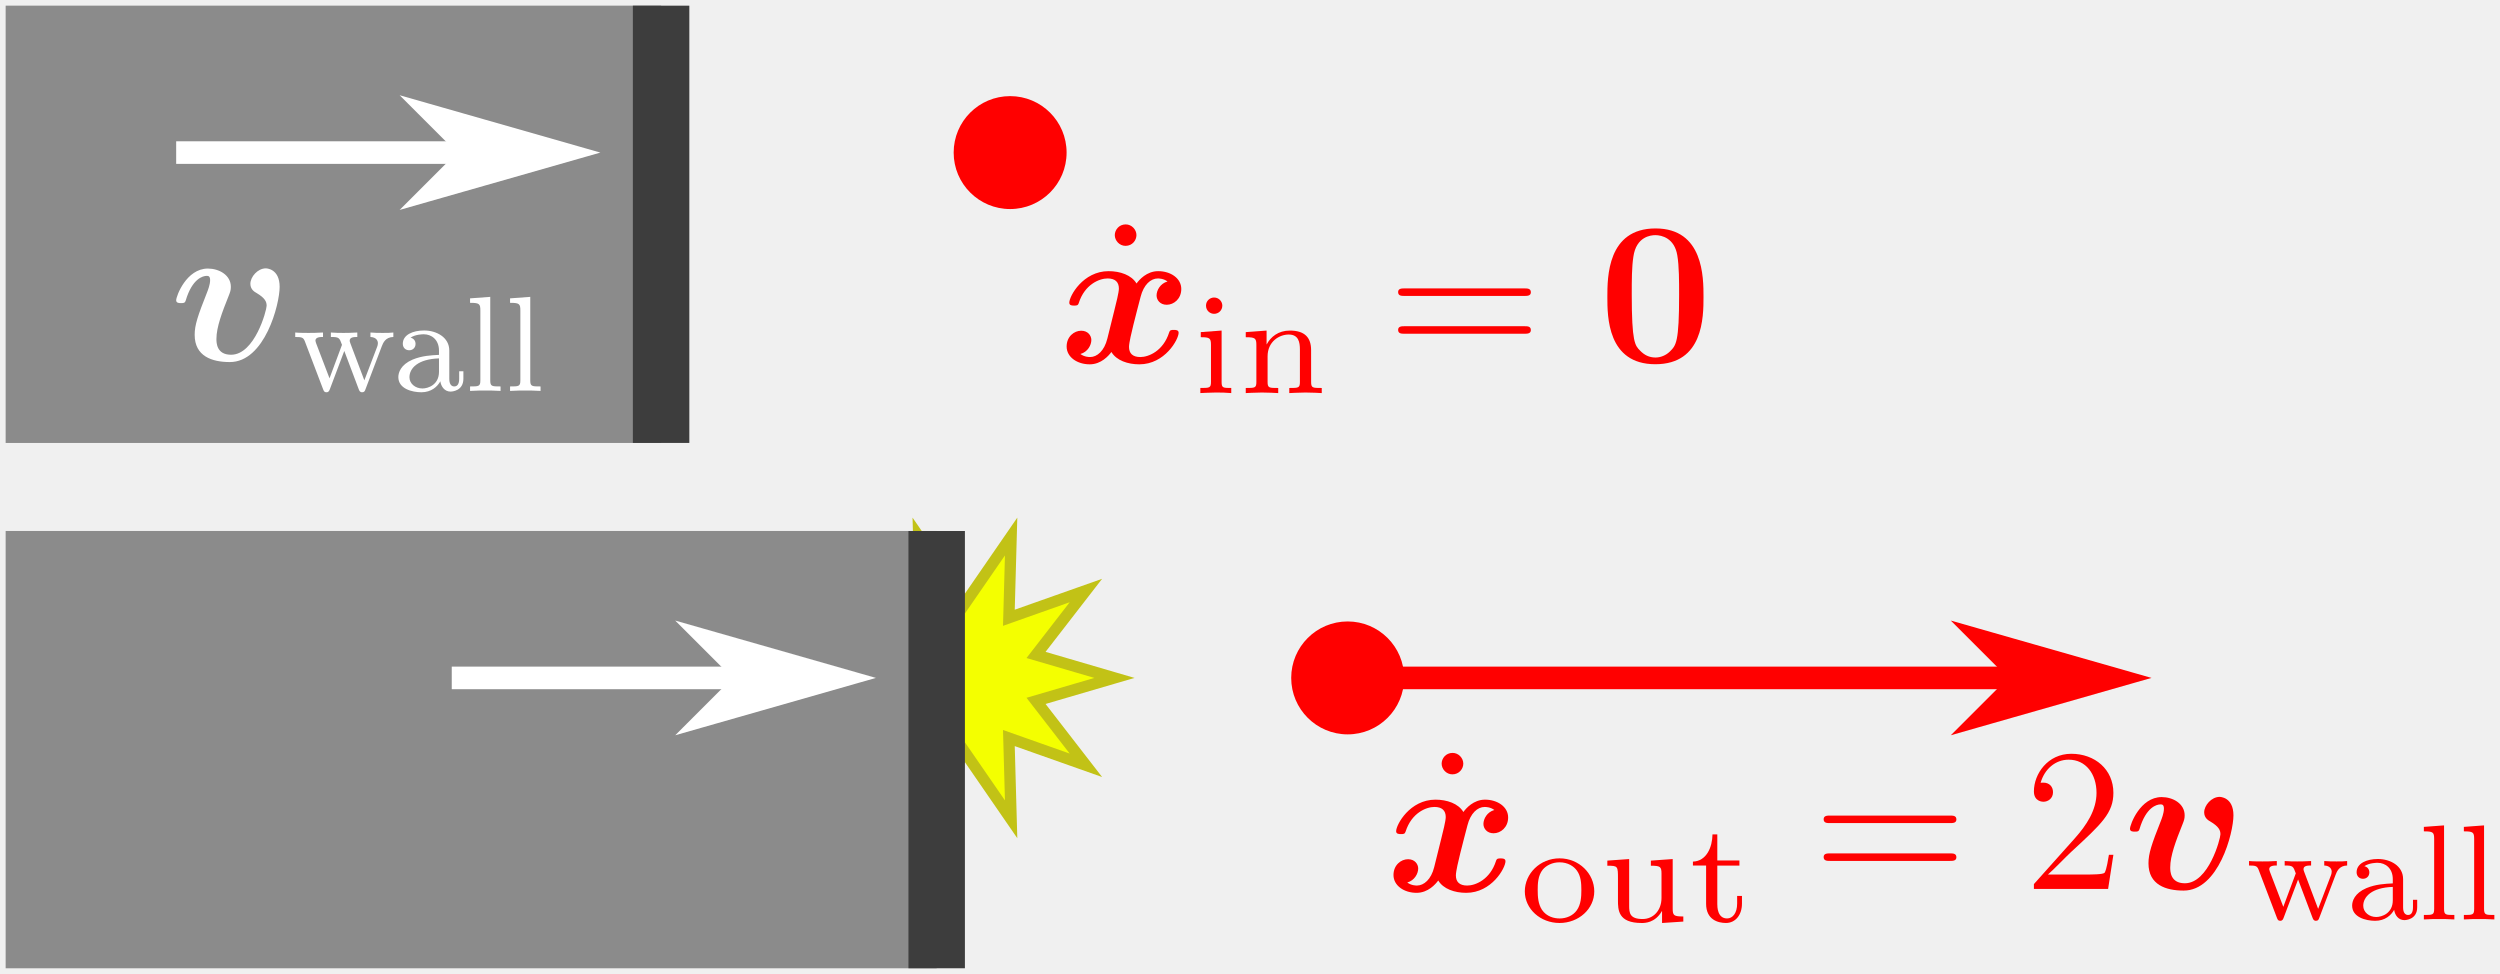
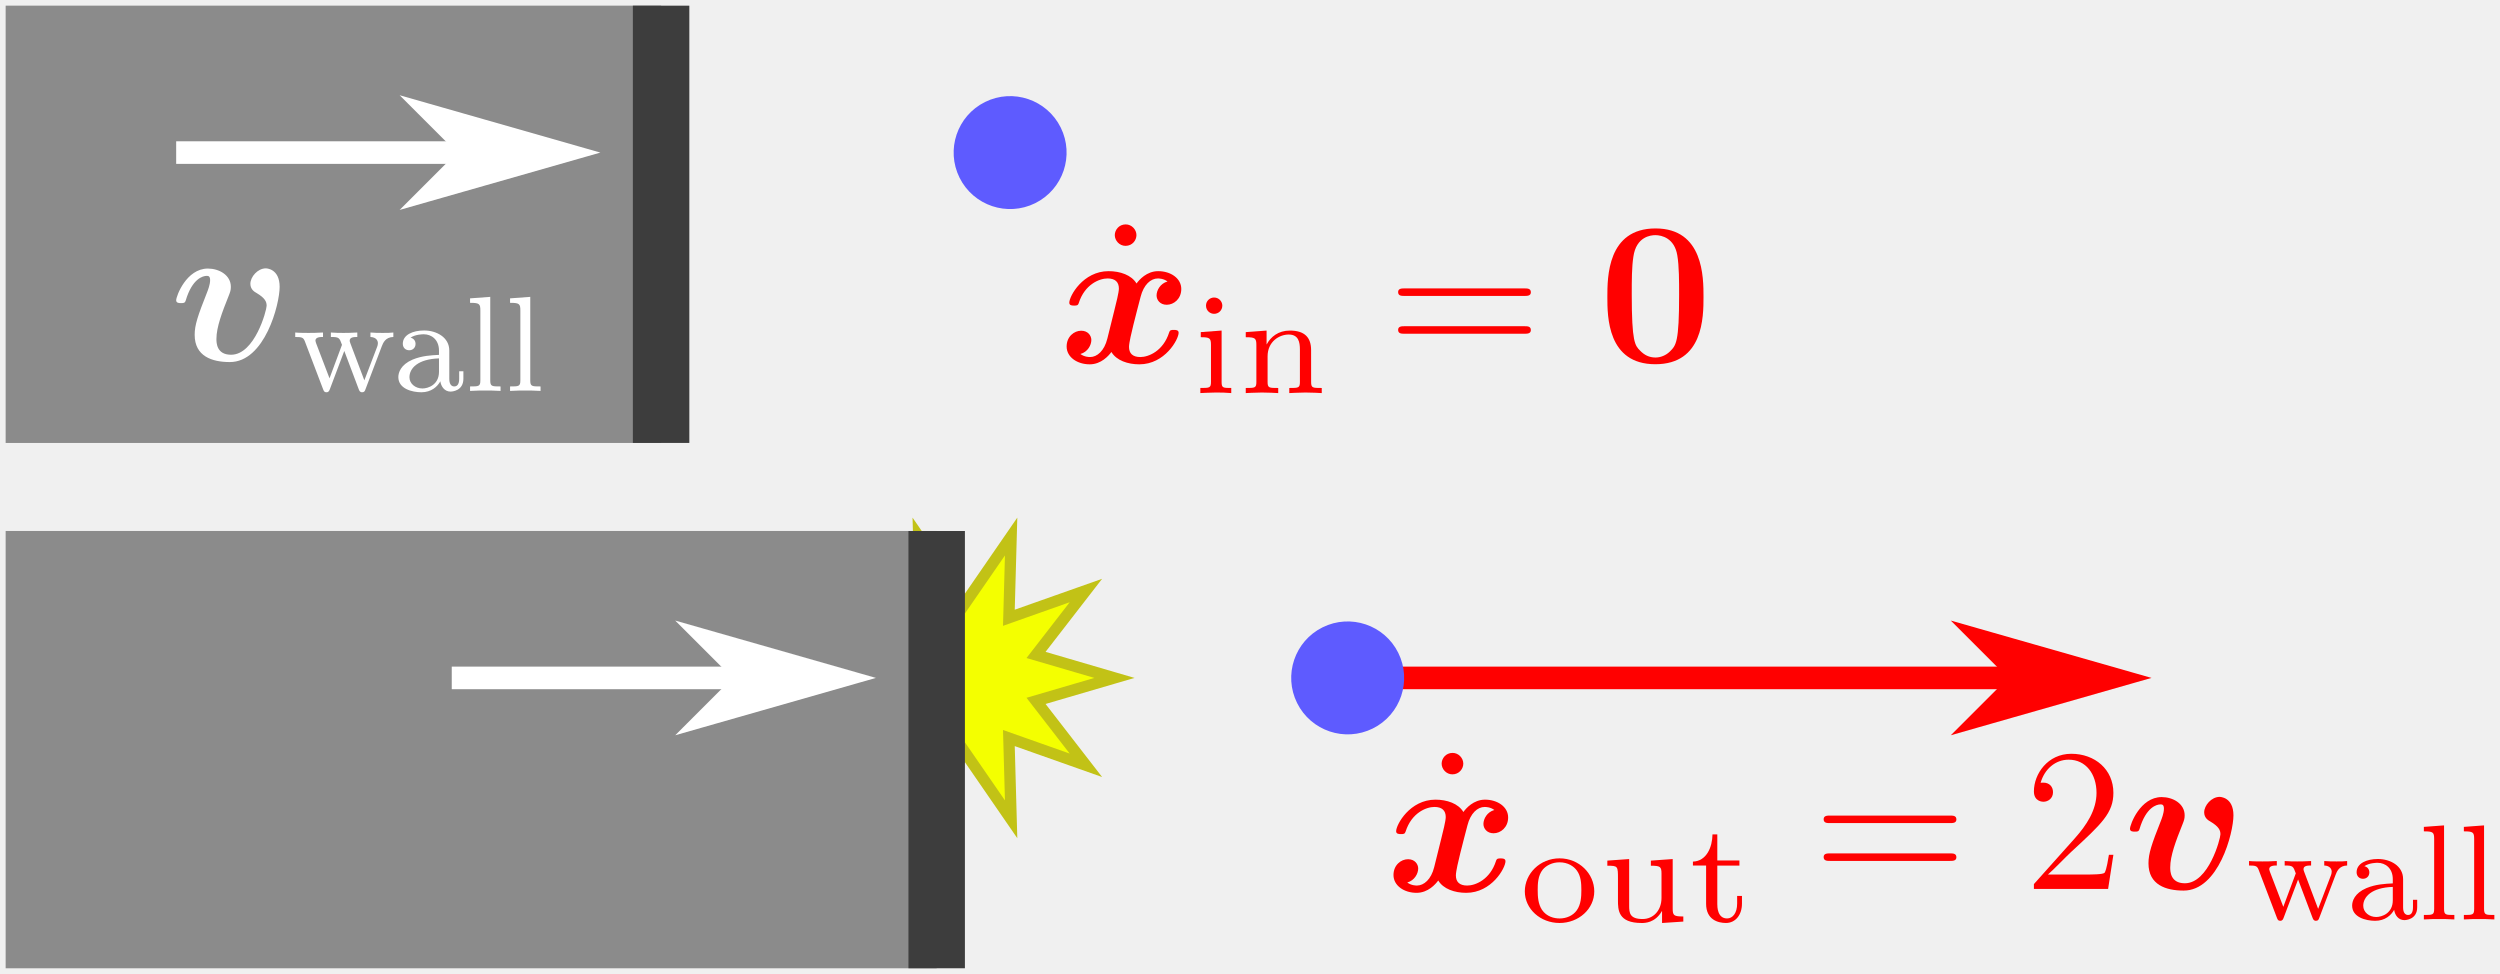
<svg xmlns="http://www.w3.org/2000/svg" xmlns:xlink="http://www.w3.org/1999/xlink" width="221.371" height="86.24" version="1.1" viewBox="0 0 221.371 86.24">
  <defs>
    <marker id="marker10010" overflow="visible" orient="auto">
      <path transform="matrix(-.4 0 0 -.4 -4 0)" d="m0 0 5-5-17.5 5 17.5 5z" fill="#fff" fill-rule="evenodd" stroke="#fff" stroke-width="1pt" />
    </marker>
    <marker id="marker6255" overflow="visible" orient="auto">
      <path transform="matrix(-.4 0 0 -.4 -4 0)" d="m0 0 5-5-17.5 5 17.5 5z" fill="#fff" fill-rule="evenodd" stroke="#fff" stroke-width="1pt" />
    </marker>
    <marker id="marker7304-5" overflow="visible" orient="auto">
      <path transform="matrix(-.4 0 0 -.4 -4 0)" d="m0 0 5-5-17.5 5 17.5 5z" fill="#f00" fill-rule="evenodd" stroke="#f00" stroke-width="1pt" />
    </marker>
    <symbol id="g5655">
      <path d="m129.573 67.618c0-0.484-0.412-0.95-0.95-0.95-0.61 0-0.968 0.502-0.968 0.95 0 0.484 0.412 0.95 0.95 0.95 0.61 0 0.968-0.502 0.968-0.95z" fill="#f00" stroke-width="1.5" />
      <path d="m132.323 71.723c-0.646 0.179-0.968 0.789-0.968 1.237 0 0.395 0.305 0.825 0.897 0.825 0.628 0 1.291-0.52 1.291-1.399 0-0.95-0.95-1.578-2.044-1.578-1.022 0-1.686 0.771-1.919 1.094-0.448-0.753-1.453-1.094-2.475-1.094-2.26 0-3.479 2.206-3.479 2.798 0 0.251 0.269 0.251 0.43 0.251 0.215 0 0.341 0 0.412-0.233 0.52-1.632 1.811-2.17 2.546-2.17 0.681 0 1.004 0.323 1.004 0.897 0 0.341-0.251 1.327-0.412 1.973l-0.61 2.457c-0.269 1.094-0.915 1.632-1.524 1.632-0.09 0-0.502 0-0.861-0.269 0.646-0.179 0.968-0.789 0.968-1.237 0-0.395-0.305-0.825-0.897-0.825-0.628 0-1.291 0.52-1.291 1.399 0 0.95 0.95 1.578 2.044 1.578 1.022 0 1.686-0.771 1.919-1.094 0.448 0.753 1.453 1.094 2.475 1.094 2.26 0 3.479-2.206 3.479-2.797 0-0.251-0.269-0.251-0.43-0.251-0.215 0-0.341 0-0.412 0.233-0.52 1.632-1.811 2.17-2.546 2.17-0.681 0-1.004-0.323-1.004-0.897 0-0.377 0.233-1.327 0.395-1.991 0.126-0.466 0.538-2.152 0.628-2.439 0.269-1.076 0.897-1.632 1.524-1.632 0.09 0 0.502 0 0.861 0.269z" fill="#f00" stroke-width="1.5" />
    </symbol>
    <symbol id="g5670">
      <path d="m197.768 72.2c0-1.638-1.206-1.638-1.224-1.638-0.72 0-1.368 0.756-1.368 1.368 0 0.504 0.378 0.72 0.54 0.81 0.756 0.45 0.9 0.774 0.9 1.134 0 0.396-1.044 4.338-3.15 4.338-1.296 0-1.296-1.08-1.296-1.404 0-1.044 0.504-2.358 1.08-3.798 0.144-0.36 0.198-0.522 0.198-0.81 0-1.044-1.044-1.62-2.034-1.62-1.908 0-2.808 2.448-2.808 2.808 0 0.252 0.27 0.252 0.432 0.252 0.216 0 0.342 0 0.414-0.234 0.576-1.944 1.53-2.178 1.854-2.178 0.126 0 0.306 0 0.306 0.378 0 0.414-0.216 0.936-0.27 1.08-0.828 2.088-1.098 2.898-1.098 3.762 0 1.908 1.548 2.412 3.114 2.412 3.096 0 4.41-5.112 4.41-6.66z" color="#000000" color-rendering="auto" image-rendering="auto" shape-rendering="auto" solid-color="#000000" stroke-width="1.5" style="isolation:auto;mix-blend-mode:normal" />
      <path d="m206.816 77.455c0.108-0.276 0.312-0.804 1.02-0.816v-0.396c-0.396 0.036-0.42 0.036-0.936 0.036-0.384 0-0.708 0-1.092-0.036v0.396c0.528 0.024 0.66 0.336 0.66 0.552 0 0.144-0.036 0.216-0.06 0.3l-1.14 2.988-1.236-3.276c-0.06-0.156-0.06-0.192-0.06-0.24 0-0.312 0.384-0.324 0.672-0.324v-0.396c-0.468 0.036-1.104 0.036-1.224 0.036-0.264 0-0.756 0-1.116-0.036v0.396c0.732 0 0.756 0.06 0.984 0.696l-1.104 2.964-1.188-3.108c-0.012-0.048-0.06-0.18-0.06-0.228 0-0.324 0.456-0.324 0.672-0.324v-0.396c-0.516 0.036-1.056 0.036-1.284 0.036-0.216 0-0.828 0-1.176-0.036v0.396c0.6 0 0.72 0.048 0.852 0.384l1.608 4.224c0.072 0.18 0.108 0.288 0.3 0.288 0.204 0 0.252-0.132 0.312-0.288l1.272-3.372 1.272 3.372c0.06 0.156 0.108 0.288 0.312 0.288 0.192 0 0.24-0.12 0.288-0.252z" color="#000000" color-rendering="auto" image-rendering="auto" shape-rendering="auto" solid-color="#000000" stroke-width="1.5" style="isolation:auto;mix-blend-mode:normal" />
      <path d="m212.79 77.839c0-1.176-1.14-1.776-2.232-1.776-0.996 0-1.884 0.384-1.884 1.176 0 0.36 0.252 0.576 0.564 0.576 0.336 0 0.564-0.24 0.564-0.564 0-0.288-0.18-0.492-0.444-0.552 0.444-0.3 1.092-0.3 1.176-0.3 0.672 0 1.344 0.468 1.344 1.452v0.372c-0.696 0.036-1.5 0.072-2.34 0.42-1.056 0.456-1.26 1.152-1.26 1.548 0 1.032 1.212 1.344 2.04 1.344 0.876 0 1.416-0.492 1.68-0.972 0.06 0.456 0.372 0.912 0.9 0.912 0.12 0 1.14-0.048 1.14-1.14v-0.66h-0.372v0.66c0 0.492-0.18 0.684-0.432 0.684-0.444 0-0.444-0.552-0.444-0.684zm-0.912 1.884c0 1.164-0.984 1.476-1.464 1.476-0.624 0-1.152-0.42-1.152-0.996 0-0.792 0.744-1.608 2.616-1.668z" color="#000000" color-rendering="auto" image-rendering="auto" shape-rendering="auto" solid-color="#000000" stroke-width="1.5" style="isolation:auto;mix-blend-mode:normal" />
      <path d="m216.417 73.087-1.788 0.132v0.396c0.816 0 0.912 0.084 0.912 0.672v6.192c0 0.54-0.144 0.54-0.912 0.54v0.396c0.468-0.036 1.14-0.036 1.344-0.036 0.24 0 0.888 0 1.356 0.036v-0.396c-0.768 0-0.912 0-0.912-0.54z" color="#000000" color-rendering="auto" image-rendering="auto" shape-rendering="auto" solid-color="#000000" stroke-width="1.5" style="isolation:auto;mix-blend-mode:normal" />
      <path d="m219.959 73.087-1.788 0.132v0.396c0.816 0 0.912 0.084 0.912 0.672v6.192c0 0.54-0.144 0.54-0.912 0.54v0.396c0.468-0.036 1.14-0.036 1.344-0.036 0.24 0 0.888 0 1.356 0.036v-0.396c-0.768 0-0.912 0-0.912-0.54z" color="#000000" color-rendering="auto" image-rendering="auto" shape-rendering="auto" solid-color="#000000" stroke-width="1.5" style="isolation:auto;mix-blend-mode:normal" />
    </symbol>
  </defs>
  <g shape-rendering="auto">
    <path d="m72.201 60.028 6.944-2.034-4.416-5.704 6.821 2.413-0.2-7.195 4.092 5.938 4.092-5.938-0.2 7.195 6.821-2.413-4.416 5.704 6.944 2.034-6.944 2.034 4.416 5.704-6.821-2.413 0.2 7.195-4.092-5.938-4.092 5.938 0.2-7.195-6.821 2.413 4.416-5.704z" color="#000000" color-rendering="auto" fill="#f4ff00" image-rendering="auto" solid-color="#000000" stroke="#c2c216" stroke-miterlimit="5" style="isolation:auto;mix-blend-mode:normal" />
    <rect transform="rotate(90)" x=".5" y="-58.539" width="38.723" height="58.039" color="#000000" color-rendering="auto" fill="#8b8b8b" image-rendering="auto" solid-color="#000000" stroke-linejoin="round" stroke-miterlimit="1e5" style="font-variant-east_asian:normal;isolation:auto;mix-blend-mode:normal" />
    <rect transform="rotate(90)" x="47.017" y="-82.941" width="38.723" height="82.441" color="#000000" color-rendering="auto" fill="#8b8b8b" image-rendering="auto" solid-color="#000000" stroke-linejoin="round" stroke-miterlimit="1e5" style="font-variant-east_asian:normal;isolation:auto;mix-blend-mode:normal" />
  </g>
  <g fill="none" shape-rendering="auto">
    <path d="m58.539 0.5v38.723" color="#000000" color-rendering="auto" image-rendering="auto" solid-color="#000000" stroke="#3d3d3d" stroke-linejoin="round" stroke-miterlimit="1e5" stroke-width="5" style="font-variant-east_asian:normal;isolation:auto;mix-blend-mode:normal" />
    <path d="m82.941 47.017v38.723" color="#000000" color-rendering="auto" image-rendering="auto" solid-color="#000000" stroke="#3d3d3d" stroke-linejoin="round" stroke-miterlimit="1e5" stroke-width="5" style="font-variant-east_asian:normal;isolation:auto;mix-blend-mode:normal" />
    <path d="m15.6 13.511h33.619" color="#000000" color-rendering="auto" image-rendering="auto" marker-end="url(#marker10010)" solid-color="#000000" stroke="#fff" stroke-width="2" style="isolation:auto;mix-blend-mode:normal" />
  </g>
-   <g fill="#f00">
-     <path d="m134.979 26.204c0.252 0 0.576 0 0.576-0.324 0-0.342-0.306-0.342-0.576-0.342h-10.602c-0.252 0-0.576 0-0.576 0.324 0 0.342 0.306 0.342 0.576 0.342zm0 3.348c0.252 0 0.576 0 0.576-0.324 0-0.342-0.306-0.342-0.576-0.342h-10.602c-0.252 0-0.576 0-0.576 0.324 0 0.342 0.306 0.342 0.576 0.342z" stroke-width="1.5" />
-     <path d="m150.843 26.294c0-1.728 0-6.066-4.248-6.066-4.266 0-4.266 4.32-4.266 6.066 0 1.728 0 5.958 4.248 5.958s4.266-4.176 4.266-5.958zm-4.248 5.364c-0.576 0-1.008-0.234-1.368-0.612-0.45-0.45-0.738-0.738-0.738-4.968 0-1.26 0-2.412 0.144-3.348 0.252-1.782 1.548-1.908 1.944-1.908 0.576 0 1.692 0.27 1.944 1.782 0.162 0.918 0.162 2.376 0.162 3.474 0 4.248-0.27 4.5-0.81 5.04-0.36 0.36-0.846 0.54-1.278 0.54z" stroke-width="1.5" />
-     <g shape-rendering="auto">
-       <circle transform="rotate(90)" cx="13.511" cy="-89.445" r="5" color="#000000" color-rendering="auto" image-rendering="auto" solid-color="#000000" style="isolation:auto;mix-blend-mode:normal" />
-       <path d="m172.659 72.884c0.252 0 0.576 0 0.576-0.324 0-0.342-0.306-0.342-0.576-0.342h-10.602c-0.252 0-0.576 0-0.576 0.324 0 0.342 0.306 0.342 0.576 0.342zm0 3.348c0.252 0 0.576 0 0.576-0.324 0-0.342-0.306-0.342-0.576-0.342h-10.602c-0.252 0-0.576 0-0.576 0.324 0 0.342 0.306 0.342 0.576 0.342z" color="#000000" color-rendering="auto" image-rendering="auto" solid-color="#000000" stroke-width="1.5" style="isolation:auto;mix-blend-mode:normal" />
-       <path d="m187.137 75.692h-0.396c-0.054 0.306-0.198 1.296-0.378 1.584-0.126 0.162-1.152 0.162-1.692 0.162h-3.33c0.486-0.414 1.584-1.566 2.052-1.998 2.736-2.52 3.744-3.456 3.744-5.238 0-2.07-1.638-3.456-3.726-3.456s-3.312 1.782-3.312 3.33c0 0.918 0.792 0.918 0.846 0.918 0.378 0 0.846-0.27 0.846-0.846 0-0.504-0.342-0.846-0.846-0.846-0.162 0-0.198 0-0.252 0.018 0.342-1.224 1.314-2.052 2.484-2.052 1.53 0 2.466 1.278 2.466 2.934 0 1.53-0.882 2.862-1.908 4.014l-3.636 4.068v0.432h6.57z" color="#000000" color-rendering="auto" image-rendering="auto" solid-color="#000000" stroke-width="1.5" style="isolation:auto;mix-blend-mode:normal" />
-       <circle transform="rotate(90)" cx="60.028" cy="-119.334" r="5" color="#000000" color-rendering="auto" image-rendering="auto" solid-color="#000000" style="isolation:auto;mix-blend-mode:normal" />
-     </g>
+   <g fill="#f00" stroke-width="1.5">
+     <path d="m134.979 26.204c0.252 0 0.576 0 0.576-0.324 0-0.342-0.306-0.342-0.576-0.342h-10.602c-0.252 0-0.576 0-0.576 0.324 0 0.342 0.306 0.342 0.576 0.342zm0 3.348c0.252 0 0.576 0 0.576-0.324 0-0.342-0.306-0.342-0.576-0.342h-10.602c-0.252 0-0.576 0-0.576 0.324 0 0.342 0.306 0.342 0.576 0.342z" />
+     <path d="m150.843 26.294c0-1.728 0-6.066-4.248-6.066-4.266 0-4.266 4.32-4.266 6.066 0 1.728 0 5.958 4.248 5.958s4.266-4.176 4.266-5.958zm-4.248 5.364c-0.576 0-1.008-0.234-1.368-0.612-0.45-0.45-0.738-0.738-0.738-4.968 0-1.26 0-2.412 0.144-3.348 0.252-1.782 1.548-1.908 1.944-1.908 0.576 0 1.692 0.27 1.944 1.782 0.162 0.918 0.162 2.376 0.162 3.474 0 4.248-0.27 4.5-0.81 5.04-0.36 0.36-0.846 0.54-1.278 0.54z" />
+     <path d="m172.659 72.884c0.252 0 0.576 0 0.576-0.324 0-0.342-0.306-0.342-0.576-0.342h-10.602c-0.252 0-0.576 0-0.576 0.324 0 0.342 0.306 0.342 0.576 0.342zm0 3.348c0.252 0 0.576 0 0.576-0.324 0-0.342-0.306-0.342-0.576-0.342h-10.602c-0.252 0-0.576 0-0.576 0.324 0 0.342 0.306 0.342 0.576 0.342z" color="#000000" color-rendering="auto" image-rendering="auto" shape-rendering="auto" solid-color="#000000" style="isolation:auto;mix-blend-mode:normal" />
+     <path d="m187.137 75.692h-0.396c-0.054 0.306-0.198 1.296-0.378 1.584-0.126 0.162-1.152 0.162-1.692 0.162h-3.33c0.486-0.414 1.584-1.566 2.052-1.998 2.736-2.52 3.744-3.456 3.744-5.238 0-2.07-1.638-3.456-3.726-3.456s-3.312 1.782-3.312 3.33c0 0.918 0.792 0.918 0.846 0.918 0.378 0 0.846-0.27 0.846-0.846 0-0.504-0.342-0.846-0.846-0.846-0.162 0-0.198 0-0.252 0.018 0.342-1.224 1.314-2.052 2.484-2.052 1.53 0 2.466 1.278 2.466 2.934 0 1.53-0.882 2.862-1.908 4.014l-3.636 4.068v0.432h6.57z" color="#000000" color-rendering="auto" image-rendering="auto" shape-rendering="auto" solid-color="#000000" style="isolation:auto;mix-blend-mode:normal" />
  </g>
  <path d="m40.002 60.028h33.619" color="#000000" color-rendering="auto" fill="none" image-rendering="auto" marker-end="url(#marker6255)" shape-rendering="auto" solid-color="#000000" stroke="#fff" stroke-width="2" style="isolation:auto;mix-blend-mode:normal" />
  <path d="m119.334 60.028h67.237" color="#000000" color-rendering="auto" fill="none" image-rendering="auto" marker-end="url(#marker7304-5)" shape-rendering="auto" solid-color="#000000" stroke="#f00" stroke-width="2" style="isolation:auto;mix-blend-mode:normal" />
  <g fill="#f00" stroke-width="1.5">
    <path d="m108.234 27.061c0-0.364-0.301-0.716-0.728-0.716-0.377 0-0.716 0.301-0.716 0.716 0 0.452 0.364 0.728 0.716 0.728 0.402 0 0.728-0.314 0.728-0.728zm-1.908 2.347v0.452c0.791 0 0.904 0.075 0.904 0.69v3.264c0 0.54-0.126 0.54-0.941 0.54v0.452c0.025 0 0.904-0.05 1.406-0.05 0.439 0 0.891 0.012 1.331 0.05v-0.452c-0.728 0-0.854 0-0.854-0.527v-4.557z" />
    <path d="m116.096 31.003c0-1.092-0.54-1.732-1.883-1.732-1.029 0-1.695 0.565-2.046 1.218h-0.013v-1.218l-1.845 0.138v0.452c0.841 0 0.941 0.088 0.941 0.703v3.251c0 0.54-0.126 0.54-0.941 0.54v0.452c0.025 0 0.904-0.05 1.431-0.05 0.464 0 1.331 0.038 1.444 0.05v-0.452c-0.816 0-0.941 0-0.941-0.54v-2.26c0-1.318 1.042-1.933 1.87-1.933 0.879 0 0.992 0.69 0.992 1.331v2.862c0 0.54-0.126 0.54-0.941 0.54v0.452c0.025 0 0.904-0.05 1.431-0.05 0.464 0 1.331 0.038 1.444 0.05v-0.452c-0.816 0-0.941 0-0.941-0.54z" />
    <path d="m141.17 78.93c0-1.569-1.343-2.925-3.075-2.925-1.732 0-3.075 1.356-3.075 2.925 0 1.557 1.381 2.799 3.075 2.799 1.695 0 3.075-1.243 3.075-2.799zm-3.075 2.398c-0.464 0-1.142-0.151-1.557-0.766-0.339-0.515-0.377-1.167-0.377-1.745 0-0.54 0.013-1.28 0.452-1.82 0.314-0.364 0.841-0.64 1.481-0.64 0.741 0 1.268 0.351 1.544 0.741 0.351 0.49 0.389 1.117 0.389 1.72s-0.038 1.268-0.402 1.783c-0.339 0.477-0.916 0.728-1.531 0.728z" />
    <path d="m146.182 76.206v0.452c0.841 0 0.941 0.088 0.941 0.703v2.147c0 1.105-0.716 1.87-1.67 1.87-1.142 0-1.193-0.54-1.193-1.18v-4.13l-1.933 0.138v0.452c0.941 0 0.941 0.038 0.941 1.155v1.883c0 0.866 0 2.034 2.096 2.034 0.276 0 1.193 0 1.795-1.054h0.013v1.054l1.883-0.126v-0.452c-0.841 0-0.941-0.088-0.941-0.703v-4.381z" />
    <path d="m152.065 76.645h1.958v-0.452h-1.958v-2.31h-0.427c-0.013 1.13-0.527 2.373-1.732 2.41v0.351h1.167v3.389c0 1.406 1.054 1.695 1.757 1.695 0.841 0 1.418-0.716 1.418-1.707v-0.69h-0.427v0.678c0 0.854-0.402 1.318-0.891 1.318-0.866 0-0.866-1.054-0.866-1.28z" />
  </g>
  <use width="100%" height="100%" xlink:href="#g5655" />
  <use transform="translate(-28.9423,-46.798)" width="100%" height="100%" xlink:href="#g5655" />
  <use width="100%" height="100%" fill="#ff0000" xlink:href="#g5670" />
  <use transform="translate(-173.006,-46.8)" width="100%" height="100%" fill="#ffffff" xlink:href="#g5670" />
+   <circle transform="rotate(-26.402)" cx="74.107" cy="51.875" r="5" color="#000000" fill="#5e5bff" />
+   <circle transform="rotate(-26.402)" cx="80.195" cy="106.831" r="5" color="#000000" fill="#5e5bff" />
</svg>
